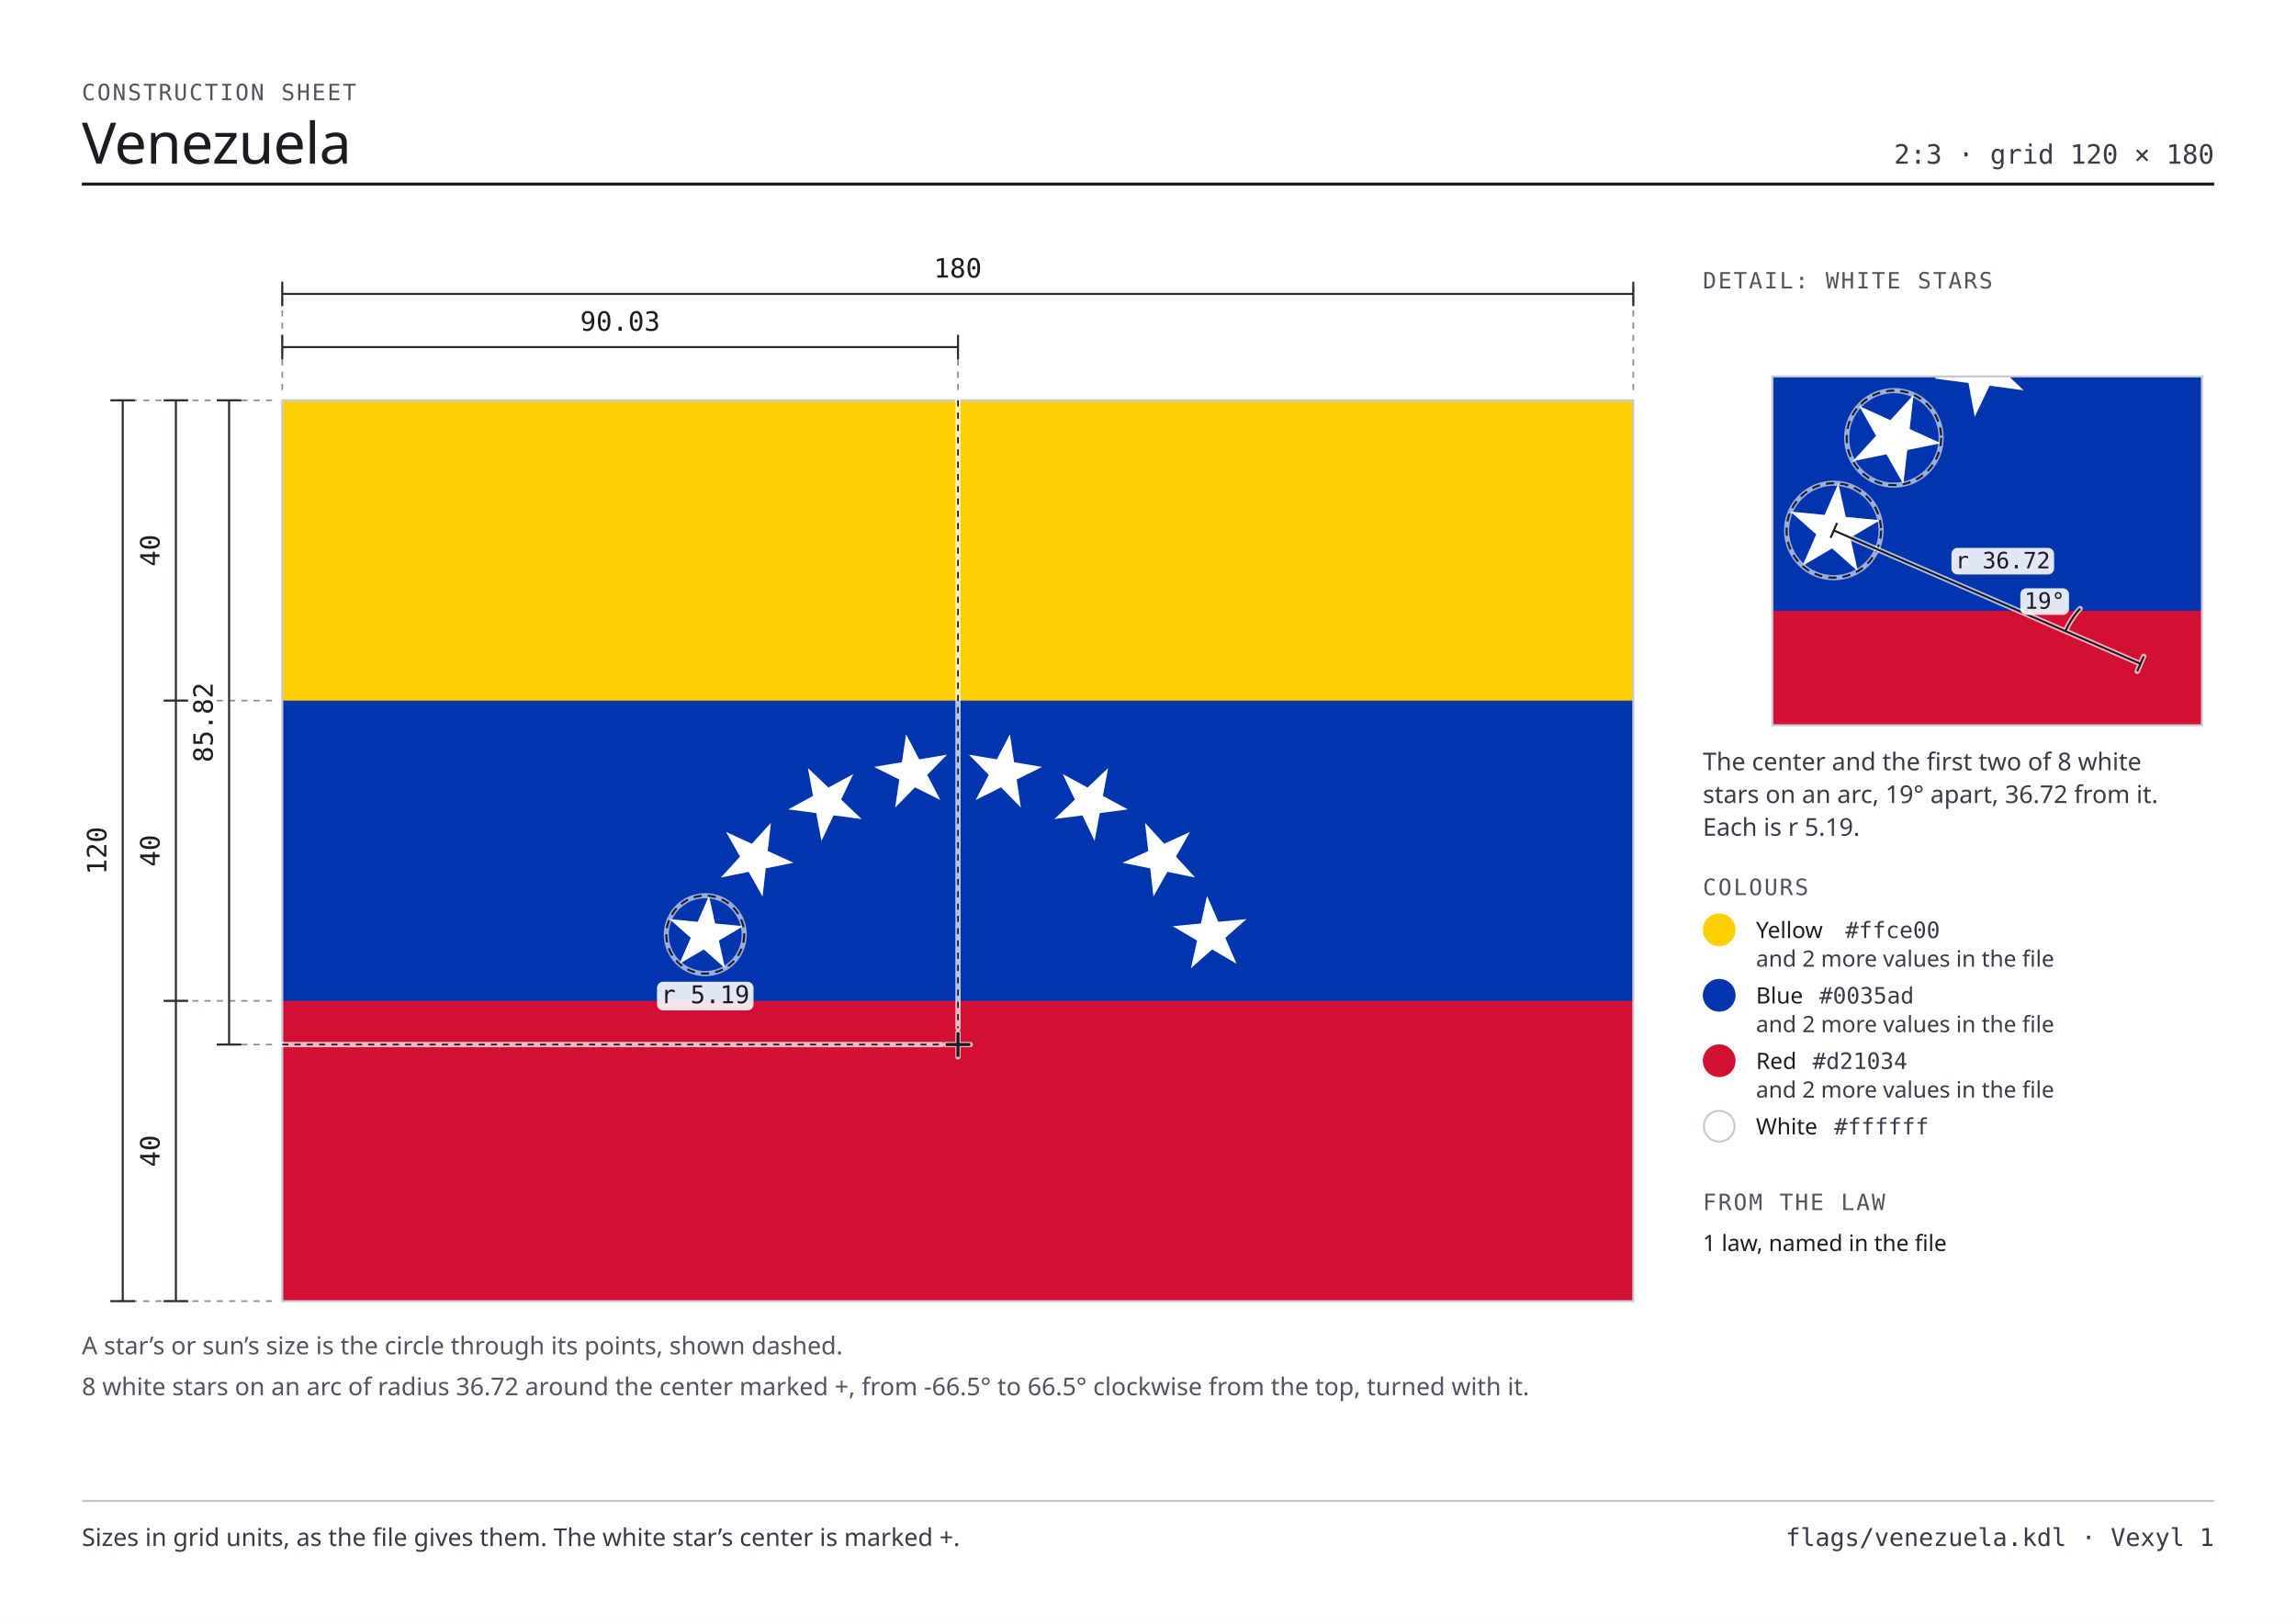
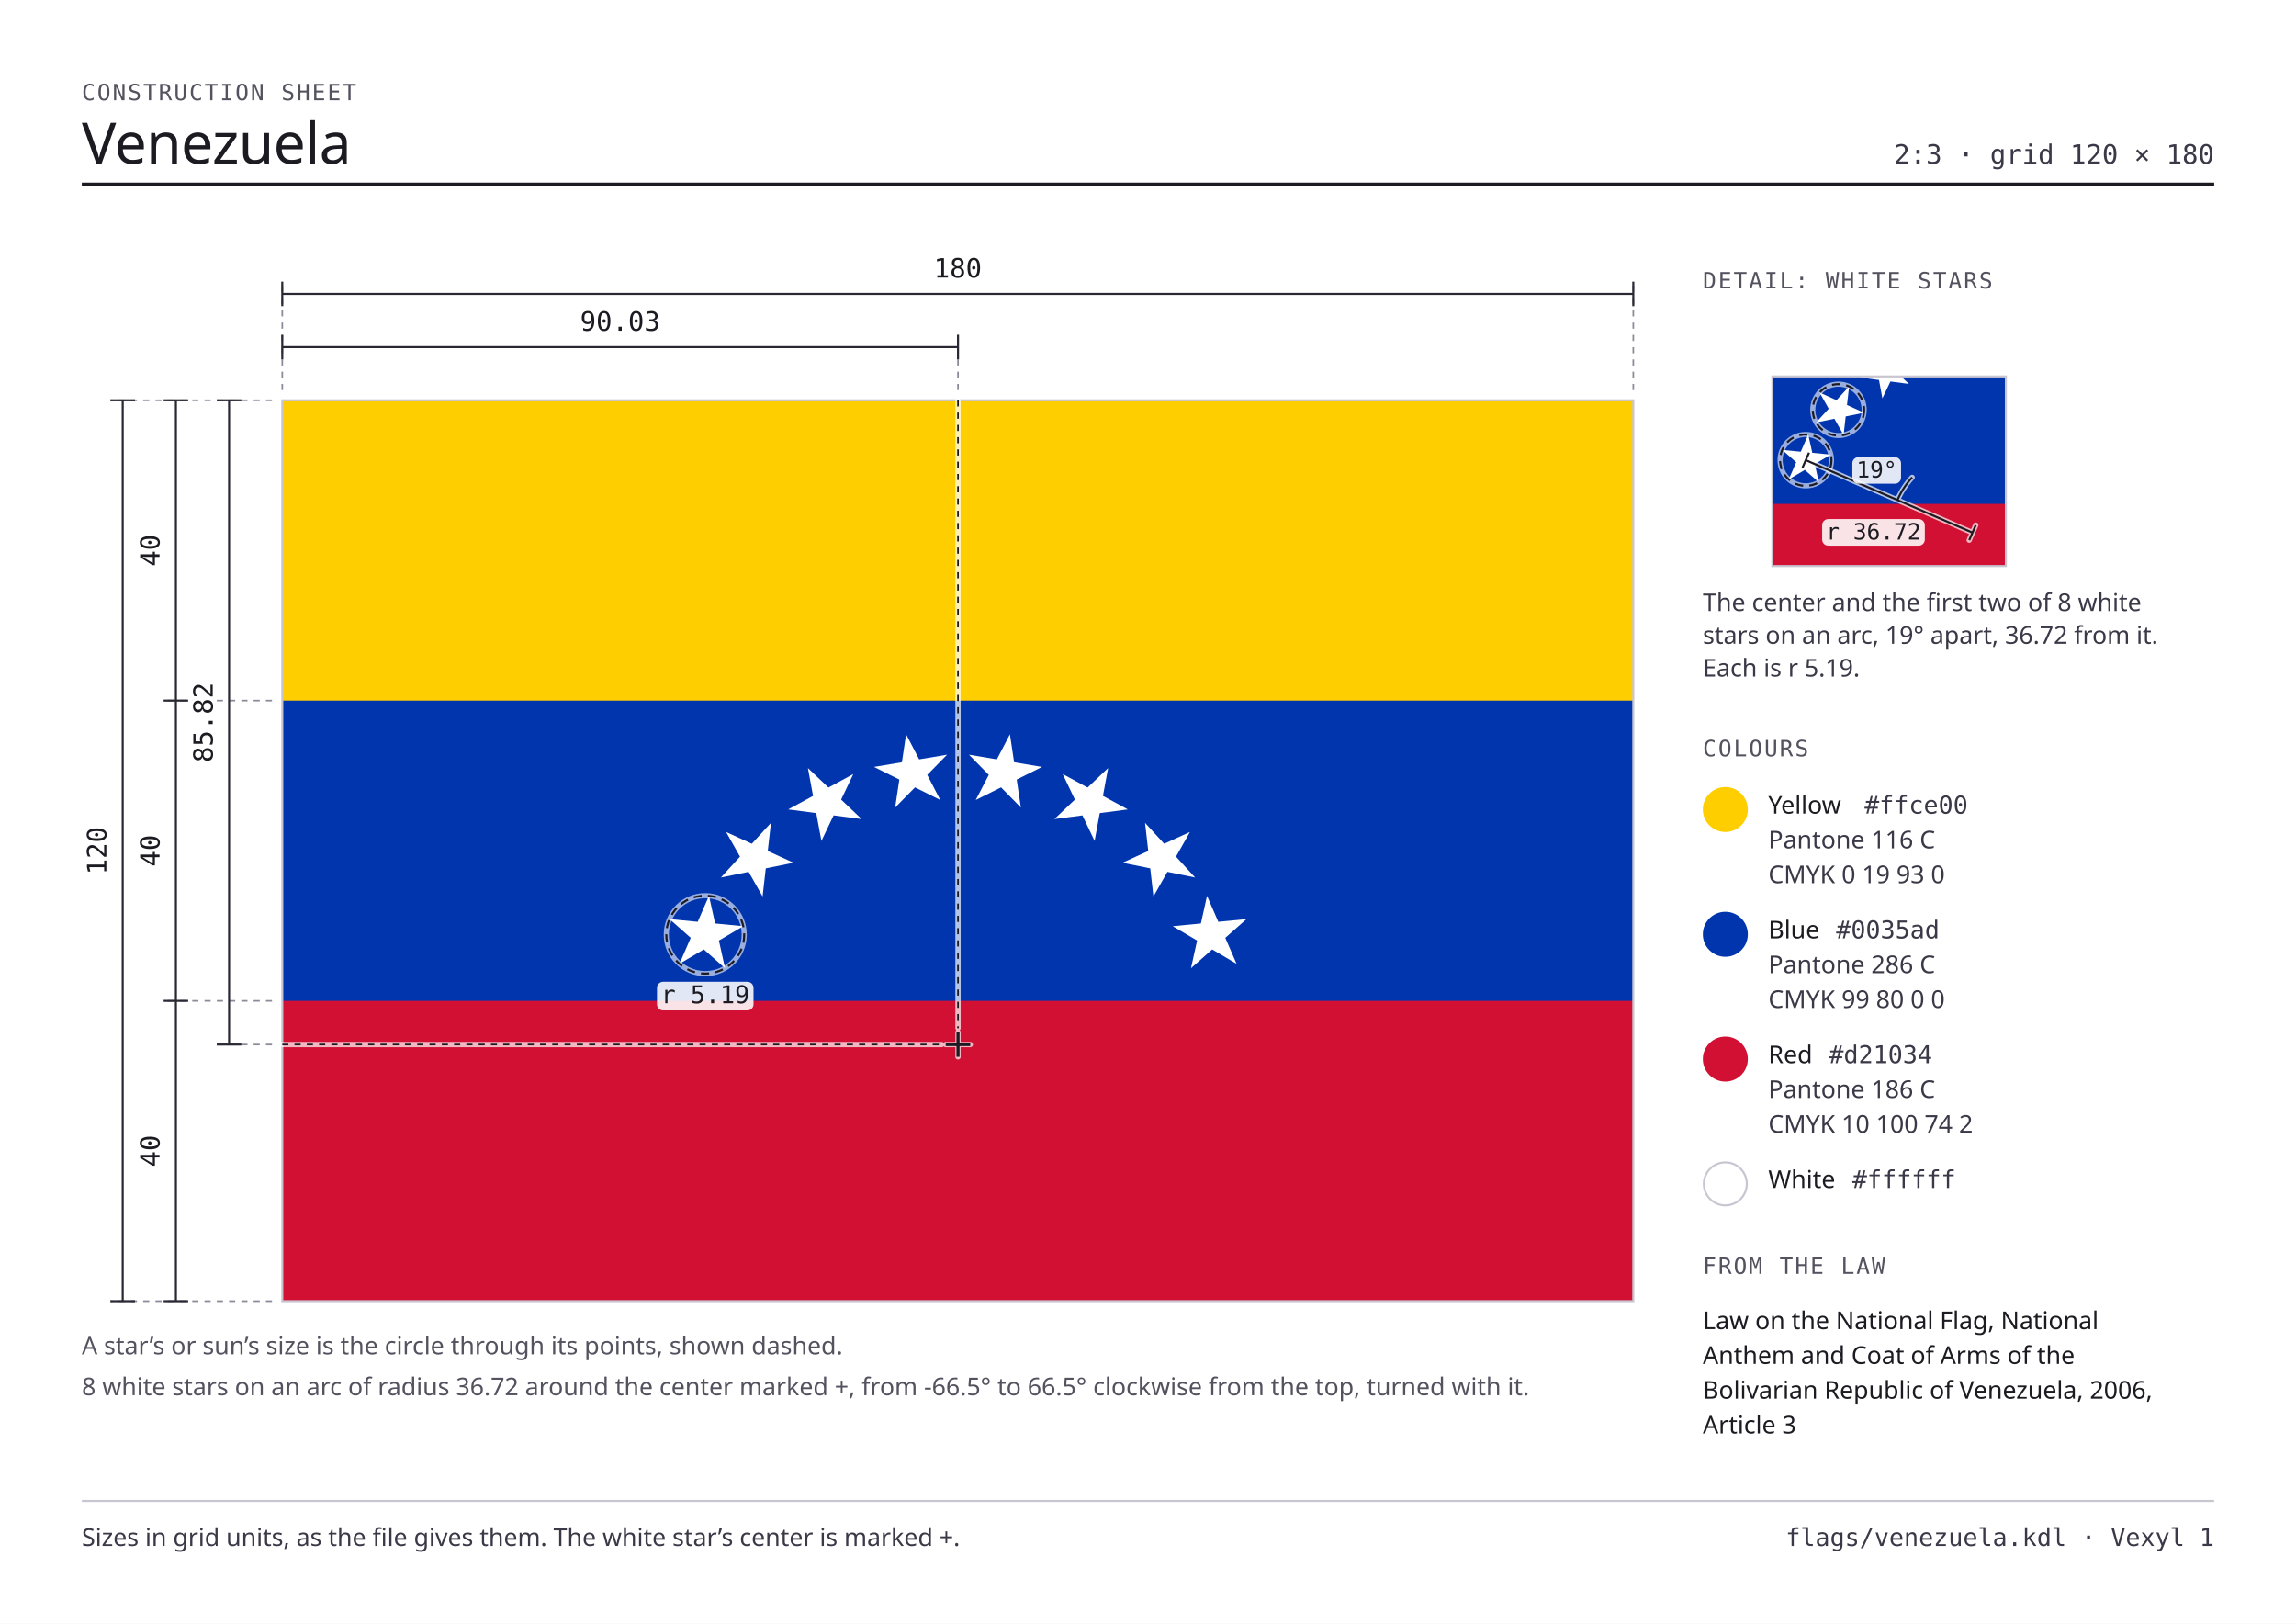
<svg xmlns="http://www.w3.org/2000/svg" width="297mm" height="210mm" viewBox="0 0 1122.52 793.701">
  <rect x="0" y="0" width="1122.52" height="793.701" fill="#ffffff" />
  <text x="40" y="49" font-family="Geist Mono, ui-monospace, monospace" font-size="11" letter-spacing="0.88" fill="#55525f">CONSTRUCTION SHEET</text>
  <text x="40" y="80" font-family="Geist, system-ui, sans-serif" font-size="28" font-weight="500" letter-spacing="-0.28" fill="#1c1b22">Venezuela</text>
  <text x="1082.52" y="80" font-family="Geist Mono, ui-monospace, monospace" font-size="13" text-anchor="end" fill="#3b3947">2:3 · grid 120 × 180</text>
  <path d="M40 90H1082.52" stroke="#1c1b22" stroke-width="1.5" />
  <svg x="138" y="195.677" width="660.52" height="440.346" viewBox="0 0 180 120" overflow="hidden">
    <clipPath id="vx-1279581d6d4d864b-cs-f-flag1">
      <polygon points="0,0 180,0 180,120 0,120" />
    </clipPath>
    <g clip-path="url(#vx-1279581d6d4d864b-cs-f-flag1)">
      <polygon points="0,0 180,0 180,120 0,120" fill="#ffce00" />
      <polygon points="0,40 180,40 180,120 0,120" fill="#0035ad" />
      <polygon points="0,80 180,80 180,120 0,120" fill="#d21034" />
      <polygon points="51.596,69.108 55.349,69.47 56.853,66.012 57.669,69.693 61.423,70.055 58.174,71.968 58.99,75.65 56.166,73.151 52.917,75.065 54.42,71.607" fill="#ffffff" />
      <polygon points="59.131,57.506 62.562,59.07 65.109,56.29 64.683,60.036 68.114,61.6 64.419,62.352 63.992,66.098 62.135,62.816 58.44,63.568 60.988,60.788" fill="#ffffff" />
      <polygon points="70.032,48.989 72.767,51.584 76.081,49.785 74.458,53.189 77.193,55.784 73.455,55.292 71.831,58.695 71.144,54.988 67.406,54.496 70.719,52.696" fill="#ffffff" />
      <polygon points="83.113,44.485 84.854,47.829 88.573,47.207 85.93,49.897 87.671,53.241 84.297,51.559 81.654,54.248 82.211,50.519 78.836,48.836 82.556,48.214" fill="#ffffff" />
      <polygon points="96.947,44.485 97.504,48.214 101.224,48.836 97.849,50.519 98.406,54.248 95.763,51.559 92.389,53.241 94.13,49.897 91.487,47.207 95.206,47.829" fill="#ffffff" />
      <polygon points="110.028,48.989 109.341,52.696 112.654,54.496 108.916,54.988 108.229,58.695 106.605,55.292 102.867,55.784 105.602,53.189 103.979,49.785 107.293,51.584" fill="#ffffff" />
      <polygon points="120.929,57.506 119.072,60.788 121.62,63.568 117.925,62.816 116.068,66.098 115.641,62.352 111.946,61.6 115.377,60.036 114.951,56.29 117.498,59.07" fill="#ffffff" />
      <polygon points="128.464,69.108 125.64,71.607 127.143,75.065 123.894,73.151 121.07,75.65 121.886,71.968 118.637,70.055 122.391,69.693 123.207,66.012 124.711,69.47" fill="#ffffff" />
    </g>
  </svg>
  <rect x="138" y="195.677" width="660.52" height="440.346" fill="none" stroke="#c9c6d2" stroke-width="1" />
  <path d="M138 190.677V137.677M468.37 190.677V163.677M798.52 190.677V137.677M133 195.677H54M133 510.598H106M133 342.459H80M133 489.241H80M133 636.024H54" fill="none" stroke="#8d8a99" stroke-width="0.8" stroke-dasharray="3 3" />
  <text x="303.185" y="161.677" font-family="Geist Mono, ui-monospace, monospace" font-size="13" fill="#1c1b22" stroke="#ffffff" stroke-width="3" stroke-linejoin="round" paint-order="stroke" text-anchor="middle">90.03</text>
  <text x="468.26" y="135.677" font-family="Geist Mono, ui-monospace, monospace" font-size="13" fill="#1c1b22" stroke="#ffffff" stroke-width="3" stroke-linejoin="round" paint-order="stroke" text-anchor="middle">180</text>
  <text x="104" y="353.138" font-family="Geist Mono, ui-monospace, monospace" font-size="13" fill="#1c1b22" stroke="#ffffff" stroke-width="3" stroke-linejoin="round" paint-order="stroke" text-anchor="middle" transform="rotate(-90 104 353.1377)">85.82</text>
  <text x="78" y="269.068" font-family="Geist Mono, ui-monospace, monospace" font-size="13" fill="#1c1b22" stroke="#ffffff" stroke-width="3" stroke-linejoin="round" paint-order="stroke" text-anchor="middle" transform="rotate(-90 78 269.0682)">40</text>
  <text x="78" y="415.85" font-family="Geist Mono, ui-monospace, monospace" font-size="13" fill="#1c1b22" stroke="#ffffff" stroke-width="3" stroke-linejoin="round" paint-order="stroke" text-anchor="middle" transform="rotate(-90 78 415.8504)">40</text>
  <text x="78" y="562.633" font-family="Geist Mono, ui-monospace, monospace" font-size="13" fill="#1c1b22" stroke="#ffffff" stroke-width="3" stroke-linejoin="round" paint-order="stroke" text-anchor="middle" transform="rotate(-90 78 562.6325)">40</text>
  <text x="52" y="415.85" font-family="Geist Mono, ui-monospace, monospace" font-size="13" fill="#1c1b22" stroke="#ffffff" stroke-width="3" stroke-linejoin="round" paint-order="stroke" text-anchor="middle" transform="rotate(-90 52 415.8504)">120</text>
  <path d="M468.37 195.677V502.598M138 510.598H460.37M462.37 510.598H474.37M468.37 504.598V516.598" fill="none" stroke="#ffffff" stroke-width="2.6" stroke-opacity="0.7" stroke-linecap="round" />
  <circle cx="344.8" cy="456.868" r="19.045" fill="none" stroke="#ffffff" stroke-width="2.5" stroke-opacity="0.6" />
  <circle cx="344.8" cy="456.868" r="19.045" fill="none" stroke="#1c1b22" stroke-width="1" stroke-dasharray="4 3" />
  <path d="M468.37 195.677V502.598M138 510.598H460.37" fill="none" stroke="#1c1b22" stroke-width="0.8" stroke-dasharray="3 3" />
  <path d="M462.37 510.598H474.37M468.37 504.598V516.598" stroke="#1c1b22" stroke-width="1.5" />
  <path d="M138 169.677H468.37M138 163.677V175.677M468.37 163.677V175.677M138 143.677H798.52M138 137.677V149.677M798.52 137.677V149.677M112 195.677V510.598M106 195.677H118M106 510.598H118M86 195.677V342.459M80 195.677H92M80 342.459H92M86 342.459V489.241M80 342.459H92M80 489.241H92M86 489.241V636.024M80 489.241H92M80 636.024H92M60 195.677V636.024M54 195.677H66M54 636.024H66" fill="none" stroke="#2a2833" stroke-width="1" />
  <rect x="321.2" y="479.913" width="47.2" height="14" rx="3" fill="#ffffff" fill-opacity="0.88" />
  <text x="344.8" y="490.413" font-family="Geist Mono, ui-monospace, monospace" font-size="12" fill="#1c1b22" text-anchor="middle">r 5.19</text>
  <text x="40" y="662.024" font-family="Geist, system-ui, sans-serif" font-size="12" fill="#55525f">A star’s or sun’s size is the circle through its points, shown dashed.</text>
  <text x="40" y="682.024" font-family="Geist, system-ui, sans-serif" font-size="12" fill="#55525f">8 white stars on an arc of radius 36.72 around the center marked +, from -66.5° to 66.5° clockwise from the top, turned with it.</text>
  <text x="832.52" y="141" font-family="Geist Mono, ui-monospace, monospace" font-size="11" font-weight="500" letter-spacing="0.88" fill="#55525f">DETAIL: WHITE STARS</text>
-   <svg x="866.52" y="184" width="210" height="170.524" viewBox="49.609 54.265 47.168 38.302" overflow="hidden">
+   <svg x="866.52" y="184" width="114.161" height="92.701" viewBox="49.609 54.265 47.168 38.302" overflow="hidden">
    <clipPath id="vx-1279581d6d4d864b-cs-d0-flag1">
      <polygon points="0,0 180,0 180,120 0,120" />
    </clipPath>
    <g clip-path="url(#vx-1279581d6d4d864b-cs-d0-flag1)">
      <polygon points="0,0 180,0 180,120 0,120" fill="#ffce00" />
      <polygon points="0,40 180,40 180,120 0,120" fill="#0035ad" />
      <polygon points="0,80 180,80 180,120 0,120" fill="#d21034" />
      <polygon points="51.596,69.108 55.349,69.47 56.853,66.012 57.669,69.693 61.423,70.055 58.174,71.968 58.99,75.65 56.166,73.151 52.917,75.065 54.42,71.607" fill="#ffffff" />
      <polygon points="59.131,57.506 62.562,59.07 65.109,56.29 64.683,60.036 68.114,61.6 64.419,62.352 63.992,66.098 62.135,62.816 58.44,63.568 60.988,60.788" fill="#ffffff" />
      <polygon points="70.032,48.989 72.767,51.584 76.081,49.785 74.458,53.189 77.193,55.784 73.455,55.292 71.831,58.695 71.144,54.988 67.406,54.496 70.719,52.696" fill="#ffffff" />
      <polygon points="83.113,44.485 84.854,47.829 88.573,47.207 85.93,49.897 87.671,53.241 84.297,51.559 81.654,54.248 82.211,50.519 78.836,48.836 82.556,48.214" fill="#ffffff" />
      <polygon points="96.947,44.485 97.504,48.214 101.224,48.836 97.849,50.519 98.406,54.248 95.763,51.559 92.389,53.241 94.13,49.897 91.487,47.207 95.206,47.829" fill="#ffffff" />
      <polygon points="110.028,48.989 109.341,52.696 112.654,54.496 108.916,54.988 108.229,58.695 106.605,55.292 102.867,55.784 105.602,53.189 103.979,49.785 107.293,51.584" fill="#ffffff" />
      <polygon points="120.929,57.506 119.072,60.788 121.62,63.568 117.925,62.816 116.068,66.098 115.641,62.352 111.946,61.6 115.377,60.036 114.951,56.29 117.498,59.07" fill="#ffffff" />
      <polygon points="128.464,69.108 125.64,71.607 127.143,75.065 123.894,73.151 121.07,75.65 121.886,71.968 118.637,70.055 122.391,69.693 123.207,66.012 124.711,69.47" fill="#ffffff" />
    </g>
  </svg>
-   <rect x="866.52" y="184" width="210" height="170.524" fill="none" stroke="#c9c6d2" stroke-width="1" />
+   <rect x="866.52" y="184" width="114.161" height="92.701" fill="none" stroke="#c9c6d2" stroke-width="1" />
  <path d="" fill="none" stroke="#2a2833" stroke-width="1" />
-   <circle cx="896.558" cy="259.297" r="23.107" fill="none" stroke="#ffffff" stroke-width="2.5" stroke-opacity="0.6" />
-   <circle cx="896.558" cy="259.297" r="23.107" fill="none" stroke="#1c1b22" stroke-width="1" stroke-dasharray="4 3" />
-   <circle cx="925.949" cy="214.039" r="23.107" fill="none" stroke="#ffffff" stroke-width="2.5" stroke-opacity="0.6" />
-   <circle cx="925.949" cy="214.039" r="23.107" fill="none" stroke="#1c1b22" stroke-width="1" stroke-dasharray="4 3" />
-   <path d="M1046.481 324.485L896.558 259.297M1044.886 328.154L1048.076 320.817M894.963 262.965L898.153 255.629M1009.799 308.536L1010.137 307.779L1010.491 307.029L1010.861 306.287L1011.246 305.553L1011.645 304.827L1012.06 304.109L1012.49 303.4L1012.934 302.7L1013.393 302.009L1013.866 301.328L1014.353 300.657L1014.854 299.997L1015.368 299.347L1015.896 298.707L1016.436 298.079L1016.99 297.462" fill="none" stroke="#ffffff" stroke-width="2.6" stroke-opacity="0.7" stroke-linecap="round" />
-   <path d="M1046.481 324.485L896.558 259.297M1044.886 328.154L1048.076 320.817M894.963 262.965L898.153 255.629M1009.799 308.536L1010.137 307.779L1010.491 307.029L1010.861 306.287L1011.246 305.553L1011.645 304.827L1012.06 304.109L1012.49 303.4L1012.934 302.7L1013.393 302.009L1013.866 301.328L1014.353 300.657L1014.854 299.997L1015.368 299.347L1015.896 298.707L1016.436 298.079L1016.99 297.462" fill="none" stroke="#1c1b22" stroke-width="1" />
-   <rect x="987.747" y="287.571" width="23.8" height="13" rx="3" fill="#ffffff" fill-opacity="0.88" />
-   <text x="999.647" y="297.571" font-family="Geist Mono, ui-monospace, monospace" font-size="11" fill="#1c1b22" text-anchor="middle">19°</text>
-   <rect x="954.064" y="267.809" width="50.2" height="13" rx="3" fill="#ffffff" fill-opacity="0.88" />
-   <text x="979.164" y="277.809" font-family="Geist Mono, ui-monospace, monospace" font-size="11" fill="#1c1b22" text-anchor="middle">r 36.72</text>
-   <text x="832.52" y="376.524" font-family="Geist, system-ui, sans-serif" font-size="12" fill="#3b3947">The center and the first two of 8 white</text>
-   <text x="832.52" y="392.524" font-family="Geist, system-ui, sans-serif" font-size="12" fill="#3b3947">stars on an arc, 19° apart, 36.72 from it.</text>
-   <text x="832.52" y="408.524" font-family="Geist, system-ui, sans-serif" font-size="12" fill="#3b3947">Each is r 5.19.</text>
-   <text x="832.52" y="437.524" font-family="Geist Mono, ui-monospace, monospace" font-size="11" font-weight="500" letter-spacing="0.88" fill="#55525f">COLOURS</text>
-   <circle cx="840.52" cy="454.524" r="8" fill="#ffce00" />
-   <text x="858.52" y="458.524" font-family="Geist, system-ui, sans-serif" font-size="11" font-weight="500" fill="#1c1b22">Yellow</text>
-   <text x="902.126" y="458.524" font-family="Geist Mono, ui-monospace, monospace" font-size="11" fill="#3b3947">#ffce00</text>
-   <text x="858.52" y="472.524" font-family="Geist, system-ui, sans-serif" font-size="11" fill="#3b3947">and 2 more values in the file</text>
-   <circle cx="840.52" cy="486.524" r="8" fill="#0035ad" />
-   <text x="858.52" y="490.524" font-family="Geist, system-ui, sans-serif" font-size="11" font-weight="500" fill="#1c1b22">Blue</text>
-   <text x="889.421" y="490.524" font-family="Geist Mono, ui-monospace, monospace" font-size="11" fill="#3b3947">#0035ad</text>
-   <text x="858.52" y="504.524" font-family="Geist, system-ui, sans-serif" font-size="11" fill="#3b3947">and 2 more values in the file</text>
-   <circle cx="840.52" cy="518.524" r="8" fill="#d21034" />
-   <text x="858.52" y="522.524" font-family="Geist, system-ui, sans-serif" font-size="11" font-weight="500" fill="#1c1b22">Red</text>
-   <text x="886.164" y="522.524" font-family="Geist Mono, ui-monospace, monospace" font-size="11" fill="#3b3947">#d21034</text>
-   <text x="858.52" y="536.524" font-family="Geist, system-ui, sans-serif" font-size="11" fill="#3b3947">and 2 more values in the file</text>
-   <circle cx="840.52" cy="550.524" r="7.5" fill="#ffffff" stroke="#c9c6d2" stroke-width="1" />
-   <text x="858.52" y="554.524" font-family="Geist, system-ui, sans-serif" font-size="11" font-weight="500" fill="#1c1b22">White</text>
-   <text x="896.675" y="554.524" font-family="Geist Mono, ui-monospace, monospace" font-size="11" fill="#3b3947">#ffffff</text>
-   <text x="832.52" y="591.524" font-family="Geist Mono, ui-monospace, monospace" font-size="11" font-weight="500" letter-spacing="0.88" fill="#55525f">FROM THE LAW</text>
-   <text x="832.52" y="611.524" font-family="Geist, system-ui, sans-serif" font-size="11" fill="#1c1b22">1 law, named in the file</text>
+   <circle cx="882.849" cy="224.933" r="12.561" fill="none" stroke="#ffffff" stroke-width="2.5" stroke-opacity="0.6" />
+   <circle cx="882.849" cy="224.933" r="12.561" fill="none" stroke="#1c1b22" stroke-width="1" stroke-dasharray="4 3" />
+   <circle cx="898.827" cy="200.33" r="12.561" fill="none" stroke="#ffffff" stroke-width="2.5" stroke-opacity="0.6" />
+   <circle cx="898.827" cy="200.33" r="12.561" fill="none" stroke="#1c1b22" stroke-width="1" stroke-dasharray="4 3" />
+   <path d="M964.351 260.371L882.849 224.933M962.756 264.039L965.946 256.703M881.254 228.601L884.444 221.265M927.675 244.424L928.014 243.667L928.368 242.918L928.737 242.176L929.122 241.442L929.522 240.716L929.936 239.998L930.366 239.289L930.81 238.59L931.269 237.899L931.742 237.218L932.228 236.548L932.729 235.887L933.243 235.237L933.771 234.598L934.312 233.969L934.865 233.352" fill="none" stroke="#ffffff" stroke-width="2.6" stroke-opacity="0.7" stroke-linecap="round" />
+   <path d="M964.351 260.371L882.849 224.933M962.756 264.039L965.946 256.703M881.254 228.601L884.444 221.265M927.675 244.424L928.014 243.667L928.368 242.918L928.737 242.176L929.122 241.442L929.522 240.716L929.936 239.998L930.366 239.289L930.81 238.59L931.269 237.899L931.742 237.218L932.228 236.548L932.729 235.887L933.243 235.237L933.771 234.598L934.312 233.969L934.865 233.352" fill="none" stroke="#1c1b22" stroke-width="1" />
+   <rect x="905.623" y="223.461" width="23.8" height="13" rx="3" fill="#ffffff" fill-opacity="0.88" />
+   <text x="917.523" y="233.461" font-family="Geist Mono, ui-monospace, monospace" font-size="11" fill="#1c1b22" text-anchor="middle">19°</text>
+   <rect x="890.855" y="253.734" width="50.2" height="13" rx="3" fill="#ffffff" fill-opacity="0.88" />
+   <text x="915.955" y="263.734" font-family="Geist Mono, ui-monospace, monospace" font-size="11" fill="#1c1b22" text-anchor="middle">r 36.72</text>
+   <text x="832.52" y="298.701" font-family="Geist, system-ui, sans-serif" font-size="12" fill="#3b3947">The center and the first two of 8 white</text>
+   <text x="832.52" y="314.701" font-family="Geist, system-ui, sans-serif" font-size="12" fill="#3b3947">stars on an arc, 19° apart, 36.72 from it.</text>
+   <text x="832.52" y="330.701" font-family="Geist, system-ui, sans-serif" font-size="12" fill="#3b3947">Each is r 5.19.</text>
+   <text x="832.52" y="369.701" font-family="Geist Mono, ui-monospace, monospace" font-size="11" font-weight="500" letter-spacing="0.88" fill="#55525f">COLOURS</text>
+   <circle cx="843.52" cy="395.701" r="11" fill="#ffce00" />
+   <text x="864.52" y="397.701" font-family="Geist, system-ui, sans-serif" font-size="12" font-weight="500" fill="#1c1b22">Yellow</text>
+   <text x="911.545" y="397.701" font-family="Geist Mono, ui-monospace, monospace" font-size="12" fill="#3b3947">#ffce00</text>
+   <text x="864.52" y="414.701" font-family="Geist, system-ui, sans-serif" font-size="12" fill="#3b3947">Pantone 116 C</text>
+   <text x="864.52" y="431.701" font-family="Geist, system-ui, sans-serif" font-size="12" fill="#3b3947">CMYK 0 19 93 0</text>
+   <circle cx="843.52" cy="456.701" r="11" fill="#0035ad" />
+   <text x="864.52" y="458.701" font-family="Geist, system-ui, sans-serif" font-size="12" font-weight="500" fill="#1c1b22">Blue</text>
+   <text x="897.685" y="458.701" font-family="Geist Mono, ui-monospace, monospace" font-size="12" fill="#3b3947">#0035ad</text>
+   <text x="864.52" y="475.701" font-family="Geist, system-ui, sans-serif" font-size="12" fill="#3b3947">Pantone 286 C</text>
+   <text x="864.52" y="492.701" font-family="Geist, system-ui, sans-serif" font-size="12" fill="#3b3947">CMYK 99 80 0 0</text>
+   <circle cx="843.52" cy="517.701" r="11" fill="#d21034" />
+   <text x="864.52" y="519.701" font-family="Geist, system-ui, sans-serif" font-size="12" font-weight="500" fill="#1c1b22">Red</text>
+   <text x="894.132" y="519.701" font-family="Geist Mono, ui-monospace, monospace" font-size="12" fill="#3b3947">#d21034</text>
+   <text x="864.52" y="536.701" font-family="Geist, system-ui, sans-serif" font-size="12" fill="#3b3947">Pantone 186 C</text>
+   <text x="864.52" y="553.701" font-family="Geist, system-ui, sans-serif" font-size="12" fill="#3b3947">CMYK 10 100 74 2</text>
+   <circle cx="843.52" cy="578.701" r="10.5" fill="#ffffff" stroke="#c9c6d2" stroke-width="1" />
+   <text x="864.52" y="580.701" font-family="Geist, system-ui, sans-serif" font-size="12" font-weight="500" fill="#1c1b22">White</text>
+   <text x="905.598" y="580.701" font-family="Geist Mono, ui-monospace, monospace" font-size="12" fill="#3b3947">#ffffff</text>
+   <text x="832.52" y="622.701" font-family="Geist Mono, ui-monospace, monospace" font-size="11" font-weight="500" letter-spacing="0.88" fill="#55525f">FROM THE LAW</text>
+   <text x="832.52" y="649.701" font-family="Geist, system-ui, sans-serif" font-size="12" fill="#1c1b22">Law on the National Flag, National</text>
+   <text x="832.52" y="666.701" font-family="Geist, system-ui, sans-serif" font-size="12" fill="#1c1b22">Anthem and Coat of Arms of the</text>
+   <text x="832.52" y="683.701" font-family="Geist, system-ui, sans-serif" font-size="12" fill="#1c1b22">Bolivarian Republic of Venezuela, 2006,</text>
+   <text x="832.52" y="700.701" font-family="Geist, system-ui, sans-serif" font-size="12" fill="#1c1b22">Article 3</text>
  <path d="M40 733.701H1082.52" stroke="#c9c6d2" stroke-width="1" />
  <text x="40" y="755.701" font-family="Geist, system-ui, sans-serif" font-size="12" fill="#3b3947">Sizes in grid units, as the file gives them. The white star’s center is marked +.</text>
  <text x="1082.52" y="755.701" font-family="Geist Mono, ui-monospace, monospace" font-size="12" text-anchor="end" fill="#3b3947">flags/venezuela.kdl · Vexyl 1</text>
</svg>
